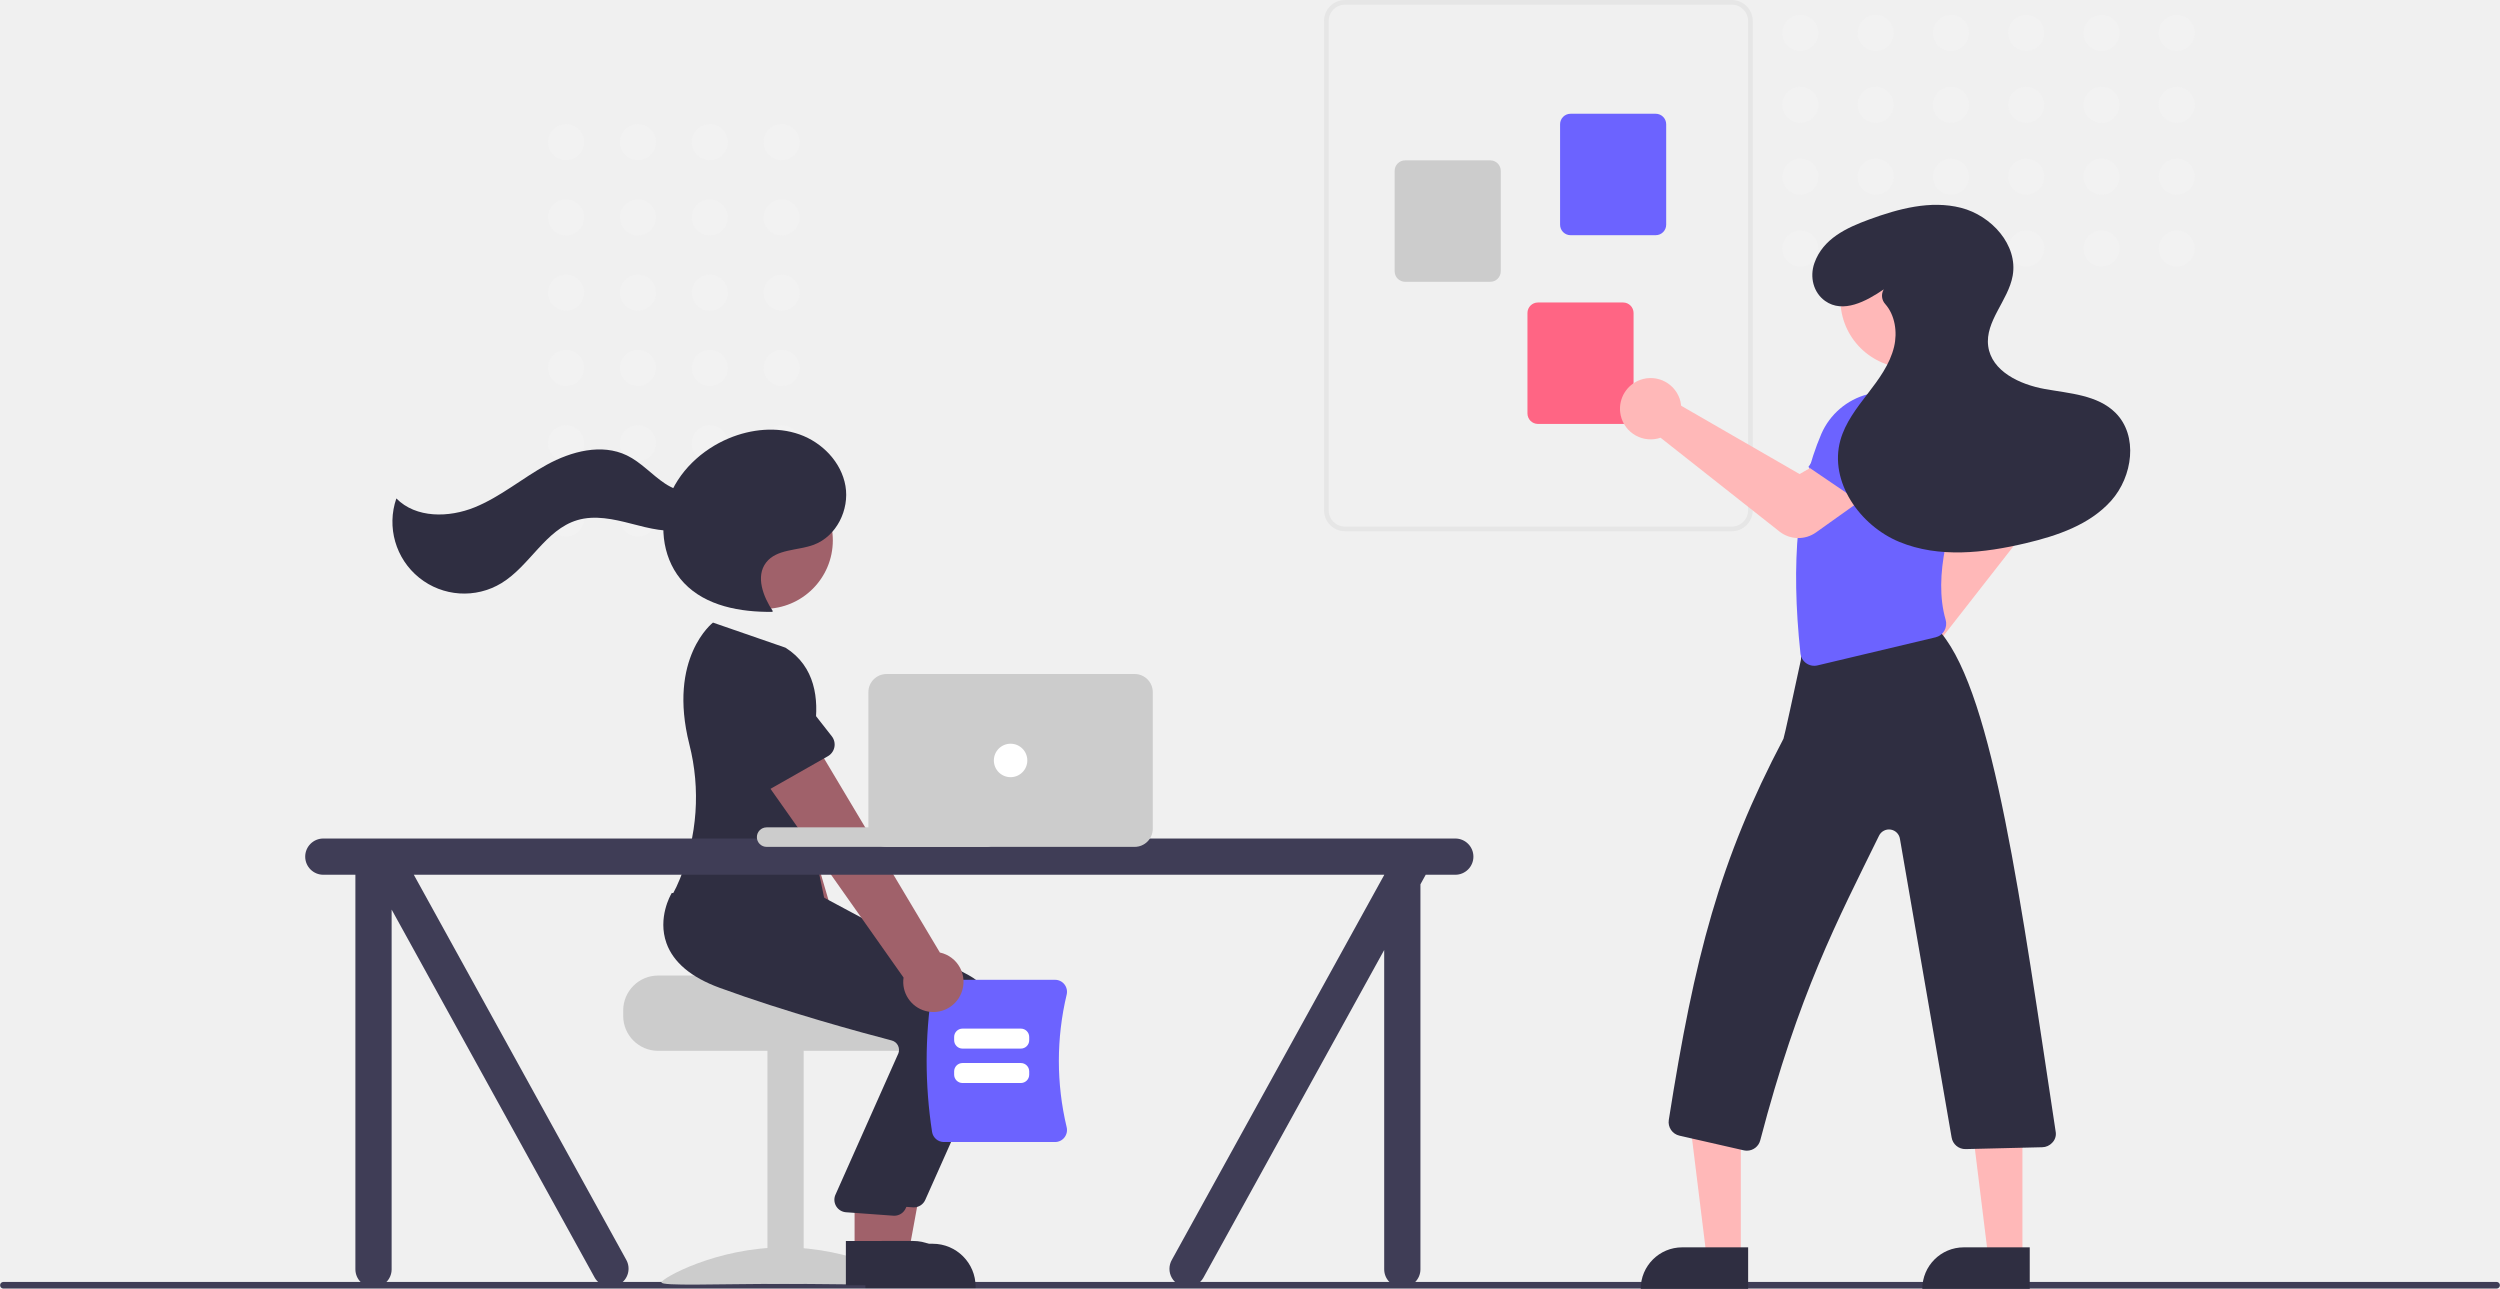
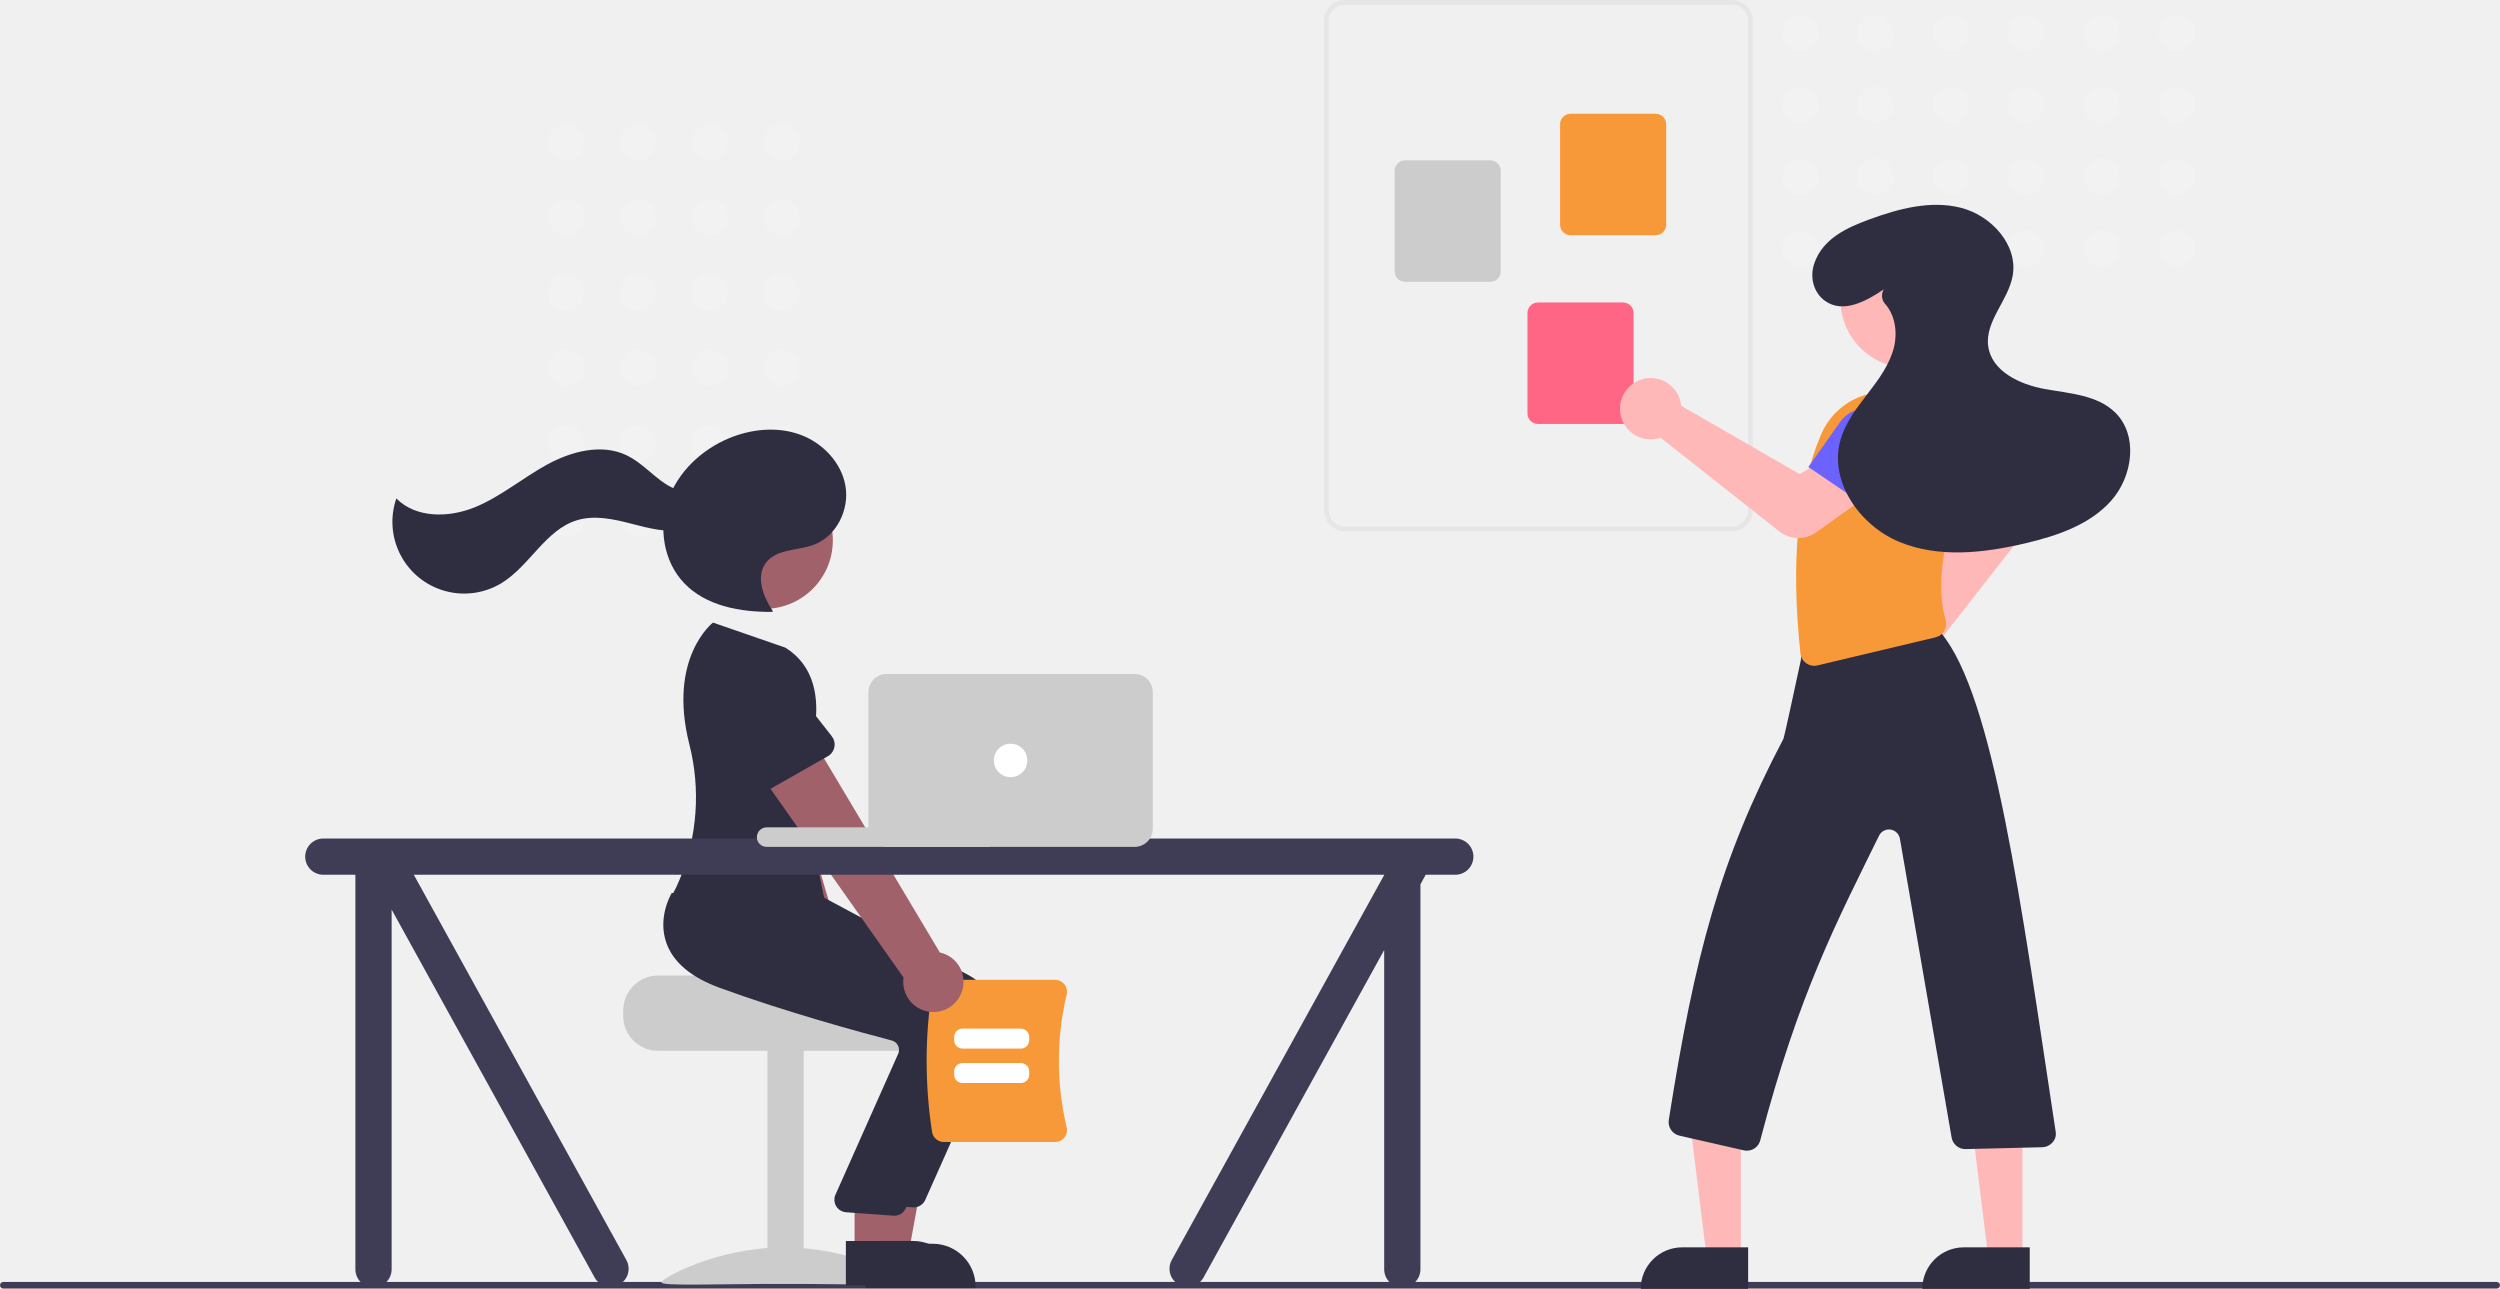
- <svg xmlns="http://www.w3.org/2000/svg" data-name="Layer 1" width="896.675" height="462.272" viewBox="0 0 896.675 462.272">
-   <path d="M1047.147,681.033H152.853a1.191,1.191,0,0,1,0-2.381h894.294a1.191,1.191,0,0,1,0,2.381Z" transform="translate(-151.6623 -218.8641)" fill="#3f3d56" />
-   <circle cx="280.353" cy="50.98" r="6.467" fill="#f2f2f2" />
-   <circle cx="254.58" cy="50.98" r="6.467" fill="#f2f2f2" />
-   <circle cx="228.807" cy="50.98" r="6.467" fill="#f2f2f2" />
-   <circle cx="203.033" cy="50.98" r="6.467" fill="#f2f2f2" />
-   <circle cx="280.353" cy="77.98" r="6.467" fill="#f2f2f2" />
-   <circle cx="254.58" cy="77.98" r="6.467" fill="#f2f2f2" />
-   <circle cx="228.807" cy="77.98" r="6.467" fill="#f2f2f2" />
-   <circle cx="203.033" cy="77.98" r="6.467" fill="#f2f2f2" />
-   <circle cx="280.353" cy="104.98" r="6.467" fill="#f2f2f2" />
-   <circle cx="254.58" cy="104.98" r="6.467" fill="#f2f2f2" />
-   <circle cx="228.807" cy="104.98" r="6.467" fill="#f2f2f2" />
-   <circle cx="203.033" cy="104.98" r="6.467" fill="#f2f2f2" />
-   <circle cx="280.353" cy="131.98" r="6.467" fill="#f2f2f2" />
-   <circle cx="254.58" cy="131.98" r="6.467" fill="#f2f2f2" />
-   <circle cx="228.807" cy="131.98" r="6.467" fill="#f2f2f2" />
-   <circle cx="203.033" cy="131.98" r="6.467" fill="#f2f2f2" />
-   <circle cx="280.353" cy="158.98" r="6.467" fill="#f2f2f2" />
-   <circle cx="254.58" cy="158.98" r="6.467" fill="#f2f2f2" />
-   <circle cx="228.807" cy="158.98" r="6.467" fill="#f2f2f2" />
-   <circle cx="203.033" cy="158.98" r="6.467" fill="#f2f2f2" />
-   <circle cx="280.353" cy="185.98" r="6.467" fill="#f2f2f2" />
-   <circle cx="254.58" cy="185.98" r="6.467" fill="#f2f2f2" />
-   <circle cx="228.807" cy="185.98" r="6.467" fill="#f2f2f2" />
-   <circle cx="203.033" cy="185.98" r="6.467" fill="#f2f2f2" />
-   <path d="M375.19,581.264v2a12.511,12.511,0,0,0,12.5,12.5h90a12.505,12.505,0,0,0,12.5-12.5v-2a12.41,12.41,0,0,0-2.9-8,12.859,12.859,0,0,0-2.11-2s-49.48-1.12-49.48-2.5H387.69A12.517,12.517,0,0,0,375.19,581.264Z" transform="translate(-151.6623 -218.8641)" fill="#ccc" />
-   <rect x="275.252" y="376.403" width="13" height="84" fill="#ccc" />
-   <path d="M476.914,678.811c0,1.405-19.699.543-44,.543s-44,.861-44-.543,19.699-12.543,44-12.543S476.914,677.406,476.914,678.811Z" transform="translate(-151.6623 -218.8641)" fill="#ccc" />
-   <path d="M459.041,579.568a10.743,10.743,0,0,0-3.807-16.027L427.681,469.656l-20.981,10.276,33.681,89.055a10.801,10.801,0,0,0,18.66,10.581Z" transform="translate(-151.6623 -218.8641)" fill="#a0616a" />
-   <path d="M433.923,485.335l-23.483,6.357a4.817,4.817,0,0,1-6.042-4.086l-2.838-24.087a13.377,13.377,0,0,1,25.846-6.915l9.674,22.156a4.817,4.817,0,0,1-3.156,6.576Z" transform="translate(-151.6623 -218.8641)" fill="#6c63ff" />
-   <polygon points="313.516 450.101 325.776 450.1 331.609 418.304 313.514 418.304 313.516 450.101" fill="#a0616a" />
-   <path d="M462.051,664.962l24.144-.001h.001a15.386,15.386,0,0,1,15.386,15.386v.5l-39.531.001Z" transform="translate(-151.6623 -218.8641)" fill="#2f2e41" />
-   <path d="M479.409,651.914q-.214,0-.43-.021l-16.967-1.235a4.5,4.5,0,0,1-3.809-6.029l22.707-51.015a3.498,3.498,0,0,0-.196-2.799,3.451,3.451,0,0,0-2.211-1.76c-10.677-2.791-38.072-10.223-61.786-18.918-10.16-3.726-16.559-9.109-19.019-16.002-3.243-9.087,1.555-17.374,1.76-17.722l.161-.272,22.315,2.028,24.191,2.058,53.013,28.428a20.086,20.086,0,0,1,8.819,25.784l-24.441,54.808A4.497,4.497,0,0,1,479.409,651.914Z" transform="translate(-151.6623 -218.8641)" fill="#2f2e41" />
-   <circle cx="274.15" cy="193.816" r="24.561" fill="#a0616a" />
-   <polygon points="306.516 449.101 318.776 449.1 324.609 417.304 306.514 417.304 306.516 449.101" fill="#a0616a" />
-   <path d="M455.051,663.962l24.144-.001h.001a15.386,15.386,0,0,1,15.386,15.386v.5l-39.531.001Z" transform="translate(-151.6623 -218.8641)" fill="#2f2e41" />
-   <path d="M472.409,654.914q-.214,0-.43-.021l-16.967-1.235a4.5,4.5,0,0,1-3.809-6.029l22.707-51.015a3.498,3.498,0,0,0-.196-2.799,3.451,3.451,0,0,0-2.211-1.76c-10.677-2.791-38.072-10.223-61.786-18.918-10.16-3.726-16.559-9.109-19.019-16.002-3.243-9.087,1.555-17.374,1.76-17.722l.161-.272,22.315,2.028,24.191,2.058,53.013,28.428a20.086,20.086,0,0,1,8.819,25.784l-24.441,54.808A4.497,4.497,0,0,1,472.409,654.914Z" transform="translate(-151.6623 -218.8641)" fill="#2f2e41" />
-   <path d="M433.387,451.168l-26-9s-16.322,12.54-8.481,43.649a77.012,77.012,0,0,1-3.4,48.32,49.778,49.778,0,0,1-2.619,5.531s29,35,56,9l-10.5-50.5S454.887,464.668,433.387,451.168Z" transform="translate(-151.6623 -218.8641)" fill="#2f2e41" />
-   <path d="M428.862,438.076c-3.496-5.232-6.254-12.488-2.406-17.466,3.799-4.914,11.292-4.19,17.111-6.365,8.104-3.029,12.804-12.549,11.338-21.076s-8.31-15.594-16.464-18.486-17.348-1.951-25.333,1.379c-9.829,4.1-18.261,12.03-21.797,22.076s-1.646,22.108,5.689,29.83c7.864,8.278,20.206,10.485,31.623,10.351" transform="translate(-151.6623 -218.8641)" fill="#2f2e41" />
-   <path d="M406.015,393.444c-4.405,3.586-11.125,1.993-15.854-1.154s-8.565-7.628-13.681-10.096c-9.019-4.35-19.924-1.458-28.702,3.36s-16.559,11.475-25.831,15.256-21.104,3.968-28.125-3.172a25.732,25.732,0,0,0,37.71,30.371c10.159-6.188,15.771-19.164,27.166-22.579,6.306-1.89,13.076-.368,19.449,1.281s13.018,3.43,19.449,2.027,12.447-7.183,11.629-13.715Z" transform="translate(-151.6623 -218.8641)" fill="#2f2e41" />
-   <path d="M485.969,624.871a167.506,167.506,0,0,1,0-50.975,4.303,4.303,0,0,1,4.237-3.606h39.873a4.247,4.247,0,0,1,3.355,1.626,4.319,4.319,0,0,1,.807,3.705,102.328,102.328,0,0,0-0,47.525,4.318,4.318,0,0,1-.807,3.705,4.247,4.247,0,0,1-3.355,1.626H490.206A4.303,4.303,0,0,1,485.969,624.871Z" transform="translate(-151.6623 -218.8641)" fill="#6c63ff" />
-   <path d="M517.808,594.966H496.885a3.003,3.003,0,0,1-3-3v-1.172a3.003,3.003,0,0,1,3-3h20.924a3.003,3.003,0,0,1,3,3v1.172A3.003,3.003,0,0,1,517.808,594.966Z" transform="translate(-151.6623 -218.8641)" fill="#fff" />
-   <path d="M517.808,607.311H496.885a3.003,3.003,0,0,1-3-3v-1.172a3.003,3.003,0,0,1,3-3h20.924a3.003,3.003,0,0,1,3,3V604.311A3.003,3.003,0,0,1,517.808,607.311Z" transform="translate(-151.6623 -218.8641)" fill="#fff" />
-   <path d="M496.454,575.068a10.743,10.743,0,0,0-7.69-14.567L438.628,476.477,420.88,491.669l54.862,77.816a10.801,10.801,0,0,0,20.712,5.584Z" transform="translate(-151.6623 -218.8641)" fill="#a0616a" />
-   <path d="M448.589,490.099l-21.15,12.022a4.817,4.817,0,0,1-6.871-2.446l-8.766-22.614a13.377,13.377,0,0,1,23.298-13.153l14.903,19.036a4.817,4.817,0,0,1-1.413,7.156Z" transform="translate(-151.6623 -218.8641)" fill="#2f2e41" />
-   <path d="M673.63,519.614h-406a6.5,6.5,0,1,0,0,13h11.5v141.5a6.5,6.5,0,0,0,13,0V545.104l72.871,132.078a6.5,6.5,0,0,0,11.258-6.5L300.083,532.614H648.13v.084l-76.129,137.984a6.5,6.5,0,1,0,11.258,6.5L648.13,559.604V674.114a6.5,6.5,0,0,0,13,0V536.041l1.891-3.427h10.609a6.5,6.5,0,0,0,0-13Z" transform="translate(-151.6623 -218.8641)" fill="#3f3d56" />
-   <rect x="271.467" y="296.75" width="86" height="7" rx="3.5" fill="#ccc" />
-   <path d="M558.63,522.614h-89a6.507,6.507,0,0,1-6.5-6.5v-49a6.507,6.507,0,0,1,6.5-6.5h89a6.507,6.507,0,0,1,6.5,6.5v49A6.507,6.507,0,0,1,558.63,522.614Z" transform="translate(-151.6623 -218.8641)" fill="#ccc" />
-   <circle cx="362.467" cy="272.75" r="6" fill="#fff" />
-   <path d="M626.55,401.886v-175.5a7.53,7.53,0,0,1,7.521-7.521H772.8a7.53,7.53,0,0,1,7.521,7.521v175.5a7.53,7.53,0,0,1-7.521,7.521H634.072A7.53,7.53,0,0,1,626.55,401.886Zm7.521-181.35a5.857,5.857,0,0,0-5.85,5.85v175.5a5.857,5.857,0,0,0,5.85,5.85H772.8a5.857,5.857,0,0,0,5.85-5.85v-175.5a5.857,5.857,0,0,0-5.85-5.85Z" transform="translate(-151.6623 -218.8641)" fill="#e6e6e6" />
-   <path d="M711.215,299.462V263.426a3.765,3.765,0,0,1,3.761-3.761h30.537a3.765,3.765,0,0,1,3.761,3.761v36.036a3.765,3.765,0,0,1-3.761,3.761h-30.537A3.765,3.765,0,0,1,711.215,299.462Z" transform="translate(-151.6623 -218.8641)" fill="#6c63ff" />
-   <path d="M651.88,316.176V280.14a3.765,3.765,0,0,1,3.761-3.761h30.537a3.765,3.765,0,0,1,3.761,3.761v36.036a3.765,3.765,0,0,1-3.761,3.761h-30.537A3.765,3.765,0,0,1,651.88,316.176Z" transform="translate(-151.6623 -218.8641)" fill="#ccc" />
-   <path d="M699.515,367.155V331.119a3.765,3.765,0,0,1,3.761-3.761h30.537a3.765,3.765,0,0,1,3.761,3.761v36.036a3.765,3.765,0,0,1-3.761,3.761h-30.537A3.765,3.765,0,0,1,699.515,367.155Z" transform="translate(-151.6623 -218.8641)" fill="#ff6584" />
-   <circle cx="780.741" cy="11.82" r="6.467" fill="#f2f2f2" />
-   <circle cx="780.741" cy="37.594" r="6.467" fill="#f2f2f2" />
-   <circle cx="780.741" cy="63.367" r="6.467" fill="#f2f2f2" />
-   <circle cx="780.741" cy="89.14" r="6.467" fill="#f2f2f2" />
-   <circle cx="753.741" cy="11.82" r="6.467" fill="#f2f2f2" />
-   <circle cx="753.741" cy="37.594" r="6.467" fill="#f2f2f2" />
-   <circle cx="753.741" cy="63.367" r="6.467" fill="#f2f2f2" />
-   <circle cx="753.741" cy="89.14" r="6.467" fill="#f2f2f2" />
-   <circle cx="726.741" cy="11.82" r="6.467" fill="#f2f2f2" />
-   <circle cx="726.741" cy="37.594" r="6.467" fill="#f2f2f2" />
-   <circle cx="726.741" cy="63.367" r="6.467" fill="#f2f2f2" />
-   <circle cx="726.741" cy="89.14" r="6.467" fill="#f2f2f2" />
-   <circle cx="699.741" cy="11.82" r="6.467" fill="#f2f2f2" />
-   <circle cx="699.741" cy="37.594" r="6.467" fill="#f2f2f2" />
-   <circle cx="699.741" cy="63.367" r="6.467" fill="#f2f2f2" />
-   <circle cx="699.741" cy="89.14" r="6.467" fill="#f2f2f2" />
-   <circle cx="672.741" cy="11.82" r="6.467" fill="#f2f2f2" />
-   <circle cx="672.741" cy="37.594" r="6.467" fill="#f2f2f2" />
-   <circle cx="672.741" cy="63.367" r="6.467" fill="#f2f2f2" />
-   <circle cx="672.741" cy="89.14" r="6.467" fill="#f2f2f2" />
-   <circle cx="645.741" cy="11.82" r="6.467" fill="#f2f2f2" />
-   <circle cx="645.741" cy="37.594" r="6.467" fill="#f2f2f2" />
-   <circle cx="645.741" cy="63.367" r="6.467" fill="#f2f2f2" />
-   <circle cx="645.741" cy="89.14" r="6.467" fill="#f2f2f2" />
-   <path d="M823.457,460.117a11.003,11.003,0,0,1,7.768-14.464,10.59,10.59,0,0,1,1.451-.236l24.303-42.599-6.137-10.542,15.275-11.785,11.687,16.232a11.149,11.149,0,0,1-.26,13.309L844.179,452.745a10.507,10.507,0,0,1,.311,1.035A11.003,11.003,0,0,1,835.13,467.269a10.706,10.706,0,0,1-1.347.084A11.036,11.036,0,0,1,823.457,460.117Z" transform="translate(-151.6623 -218.8641)" fill="#ffb8b8" />
-   <polygon points="624.38 450.888 612.12 450.887 606.288 403.599 624.382 403.6 624.38 450.888" fill="#ffb8b8" />
-   <path d="M603.363,447.384H627.007a0,0,0,0,1,0,0v14.887a0,0,0,0,1,0,0H588.476a0,0,0,0,1,0,0v0A14.887,14.887,0,0,1,603.363,447.384Z" fill="#2f2e41" />
-   <polygon points="725.38 450.888 713.12 450.887 707.288 403.599 725.382 403.6 725.38 450.888" fill="#ffb8b8" />
-   <path d="M704.363,447.384H728.007a0,0,0,0,1,0,0v14.887a0,0,0,0,1,0,0H689.476a0,0,0,0,1,0,0v0A14.887,14.887,0,0,1,704.363,447.384Z" fill="#2f2e41" />
-   <path d="M869.518,382.793l-27.525,10.459-6.72-18.667a11.168,11.168,0,0,1,5.002-13.5h0a11.168,11.168,0,0,1,14.262,2.784Z" transform="translate(-151.6623 -218.8641)" fill="#6c63ff" />
-   <path d="M777.101,631.452l-23.084-5.265a4.986,4.986,0,0,1-3.812-5.619c9.263-58.709,18.174-93.091,41.14-136.752.321-.814,3.907-17.338,6.247-28.285a4.972,4.972,0,0,1,4.214-5.024l43.044-6.625a5.57,5.57,0,0,1,2.021-.304l.43.082-.005.423c-.005.438-.441.504-.604.53l-.572.088a6.685,6.685,0,0,1,1.775,1.207c18.86,22.684,28.667,97.04,41.123,179.185a4.484,4.484,0,0,1-1.304,3.647,4.933,4.933,0,0,1-3.538,1.601l-27.501.67a4.982,4.982,0,0,1-5.035-4.218L833.115,519.743a3.974,3.974,0,0,0-7.495-1.156c-14.944,30.435-28.881,56.755-42.606,109.266a4.953,4.953,0,0,1-4.792,3.726A5.03,5.03,0,0,1,777.101,631.452Z" transform="translate(-151.6623 -218.8641)" fill="#2f2e41" />
-   <path d="M799.508,456.753a4.999,4.999,0,0,1-2.083-3.549c-3.525-32.91-1.07-58.664,7.506-78.735a24.992,24.992,0,0,1,16.567-14.18l22.25-1.123.115.056a26.005,26.005,0,0,1,14.219,27.588c-7.156,18.863-13.148,38.503-8.579,54.346a5.122,5.122,0,0,1-.484,3.983,4.884,4.884,0,0,1-3.116,2.309l-42.378,10.081a4.964,4.964,0,0,1-4.017-.777Z" transform="translate(-151.6623 -218.8641)" fill="#6c63ff" />
-   <path d="M789.93,409.526l-42.674-33.666a10.516,10.516,0,0,1-1.036.306A11.027,11.027,0,0,1,737.402,374.474a10.913,10.913,0,0,1-4.626-7.733,11.023,11.023,0,0,1,7.209-11.638,11.004,11.004,0,0,1,14.426,7.837,10.573,10.573,0,0,1,.229,1.452l42.481,24.507,10.572-6.086,11.711,15.332-16.414,11.699a10.942,10.942,0,0,1-13.06-.318Z" transform="translate(-151.6623 -218.8641)" fill="#ffb8b8" />
-   <path d="M824.611,402.92l-24.349-16.557,11.443-16.207a11.168,11.168,0,0,1,13.929-3.64l0,0a11.168,11.168,0,0,1,5.894,13.283Z" transform="translate(-151.6623 -218.8641)" fill="#6c63ff" />
-   <circle cx="684.659" cy="107.431" r="24.561" fill="#ffb8b8" />
-   <path d="M827.316,322.637c-6.313,4.321-14.601,8.762-21.049,4.161-4.234-3.021-5.567-8.615-3.851-13.525,3.087-8.829,11.569-12.715,19.681-15.695,10.544-3.873,22.026-6.954,32.911-4.181s20.506,13.313,18.541,24.373c-1.58,8.894-9.97,16.295-8.779,25.25,1.199,9.012,11.334,13.756,20.281,15.367s18.96,2.128,25.391,8.555c8.203,8.199,6.155,22.853-1.564,31.51s-19.367,12.58-30.654,15.248c-14.955,3.534-31.129,5.392-45.332-.474s-25.256-21.654-21.141-36.46c1.738-6.254,5.832-11.539,9.789-16.685s7.963-10.526,9.472-16.839c1.258-5.261.327-11.369-3.162-15.315a4.437,4.437,0,0,1-.594-5.186Z" transform="translate(-151.6623 -218.8641)" fill="#2f2e41" />
+ <svg xmlns="http://www.w3.org/2000/svg" version="1.1" id="Layer_1" x="0px" y="0px" viewBox="0 0 896.675 462.272" style="enable-background:new 0 0 896.675 462.272;" xml:space="preserve">
+   <path style="fill:#3F3D56;" d="M895.485,462.169H1.191c-0.658-0.003-1.188-0.539-1.184-1.197c0.003-0.653,0.532-1.181,1.184-1.184  h894.294c0.658,0.003,1.188,0.539,1.184,1.197C896.666,461.637,896.137,462.165,895.485,462.169z" />
+   <circle style="fill:#F2F2F2;" cx="280.353" cy="50.98" r="6.467" />
+   <circle style="fill:#F2F2F2;" cx="254.58" cy="50.98" r="6.467" />
+   <circle style="fill:#F2F2F2;" cx="228.807" cy="50.98" r="6.467" />
+   <circle style="fill:#F2F2F2;" cx="203.033" cy="50.98" r="6.467" />
+   <circle style="fill:#F2F2F2;" cx="280.353" cy="77.98" r="6.467" />
+   <circle style="fill:#F2F2F2;" cx="254.58" cy="77.98" r="6.467" />
+   <circle style="fill:#F2F2F2;" cx="228.807" cy="77.98" r="6.467" />
+   <circle style="fill:#F2F2F2;" cx="203.033" cy="77.98" r="6.467" />
+   <circle style="fill:#F2F2F2;" cx="280.353" cy="104.98" r="6.467" />
+   <circle style="fill:#F2F2F2;" cx="254.58" cy="104.98" r="6.467" />
+   <circle style="fill:#F2F2F2;" cx="228.807" cy="104.98" r="6.467" />
+   <circle style="fill:#F2F2F2;" cx="203.033" cy="104.98" r="6.467" />
+   <circle style="fill:#F2F2F2;" cx="280.353" cy="131.98" r="6.467" />
+   <circle style="fill:#F2F2F2;" cx="254.58" cy="131.98" r="6.467" />
+   <circle style="fill:#F2F2F2;" cx="228.807" cy="131.98" r="6.467" />
+   <circle style="fill:#F2F2F2;" cx="203.033" cy="131.98" r="6.467" />
+   <circle style="fill:#F2F2F2;" cx="280.353" cy="158.98" r="6.467" />
+   <circle style="fill:#F2F2F2;" cx="254.58" cy="158.98" r="6.467" />
+   <circle style="fill:#F2F2F2;" cx="228.807" cy="158.98" r="6.467" />
+   <circle style="fill:#F2F2F2;" cx="203.033" cy="158.98" r="6.467" />
+   <circle style="fill:#F2F2F2;" cx="280.353" cy="185.98" r="6.467" />
+   <circle style="fill:#F2F2F2;" cx="254.58" cy="185.98" r="6.467" />
+   <circle style="fill:#F2F2F2;" cx="228.807" cy="185.98" r="6.467" />
+   <circle style="fill:#F2F2F2;" cx="203.033" cy="185.98" r="6.467" />
+   <path style="fill:#CCCCCC;" d="M223.528,362.4v2c0.006,6.901,5.599,12.494,12.5,12.5h90c6.902-0.003,12.497-5.597,12.5-12.5v-2  c0.006-2.925-1.021-5.758-2.9-8c-0.625-0.744-1.333-1.415-2.11-2c0,0-49.48-1.12-49.48-2.5h-48.01  C229.129,349.909,223.538,355.5,223.528,362.4z" />
+   <rect x="275.252" y="376.403" style="fill:#CCCCCC;" width="13" height="84" />
+   <path style="fill:#CCCCCC;" d="M325.252,459.947c0,1.405-19.699,0.543-44,0.543s-44,0.861-44-0.543s19.699-12.543,44-12.543  C305.552,447.403,325.252,458.542,325.252,459.947z" />
+   <path style="fill:#A0616A;" d="M307.379,360.703c3.545-4.757,2.563-11.488-2.195-15.033c-0.507-0.378-1.047-0.71-1.612-0.993  l-27.553-93.885l-20.981,10.276l33.681,89.055c-2.31,5.5,0.275,11.831,5.774,14.141  C299.095,366.197,304.422,364.725,307.379,360.703L307.379,360.703z" />
+   <path style="fill:#6C63FF;" d="M282.261,266.47l-23.483,6.357c-2.568,0.695-5.213-0.823-5.908-3.391  c-0.062-0.228-0.107-0.46-0.134-0.695l-2.838-24.087c-1.889-7.143,2.37-14.464,9.513-16.353c7.113-1.881,14.41,2.335,16.333,9.438  l9.674,22.156c1.064,2.438-0.051,5.277-2.489,6.341C282.712,266.33,282.489,266.409,282.261,266.47L282.261,266.47z" />
+   <polygon style="fill:#A0616A;" points="313.516,450.101 325.776,450.1 331.609,418.304 313.514,418.304 " />
+   <path style="fill:#2F2E41;" d="M310.389,446.098l24.144-0.001h0.001c8.497,0,15.386,6.888,15.386,15.386c0,0,0,0,0,0.001v0.5  l-39.531,0.001L310.389,446.098z" />
+   <path style="fill:#2F2E41;" d="M327.746,433.05c-0.143,0-0.286-0.007-0.43-0.021l-16.967-1.235c-2.475-0.23-4.295-2.422-4.065-4.896  c0.036-0.387,0.122-0.768,0.256-1.133l22.707-51.015c0.328-0.919,0.257-1.934-0.196-2.799c-0.452-0.875-1.257-1.516-2.211-1.76  c-10.677-2.791-38.072-10.223-61.786-18.918c-10.16-3.726-16.559-9.109-19.019-16.002c-3.243-9.087,1.555-17.374,1.76-17.722  l0.161-0.272l22.315,2.028l24.191,2.058l53.013,28.428c9.212,4.982,13.05,16.205,8.819,25.784l-24.441,54.808  C331.13,432.005,329.522,433.05,327.746,433.05z" />
+   <circle style="fill:#A0616A;" cx="274.15" cy="193.816" r="24.561" />
+   <polygon style="fill:#A0616A;" points="306.516,449.101 318.776,449.1 324.609,417.304 306.514,417.304 " />
+   <path style="fill:#2F2E41;" d="M303.389,445.098l24.144-0.001h0.001c8.497,0,15.386,6.888,15.386,15.386c0,0,0,0,0,0.001v0.5  l-39.531,0.001L303.389,445.098z" />
+   <path style="fill:#2F2E41;" d="M320.746,436.05c-0.143,0-0.286-0.007-0.43-0.021l-16.967-1.235c-2.475-0.23-4.295-2.422-4.065-4.896  c0.036-0.387,0.122-0.768,0.256-1.133l22.707-51.015c0.328-0.919,0.257-1.934-0.196-2.799c-0.452-0.875-1.257-1.516-2.211-1.76  c-10.677-2.791-38.072-10.223-61.786-18.918c-10.16-3.726-16.559-9.109-19.019-16.002c-3.243-9.087,1.555-17.374,1.76-17.722  l0.161-0.272l22.315,2.028l24.191,2.058l53.013,28.428c9.212,4.982,13.05,16.205,8.819,25.784l-24.441,54.808  C324.13,435.005,322.522,436.05,320.746,436.05z" />
+   <path style="fill:#2F2E41;" d="M281.725,232.304l-26-9c0,0-16.322,12.54-8.481,43.649c4.093,16.053,2.901,32.999-3.4,48.32  c-0.759,1.896-1.633,3.743-2.619,5.531c0,0,29,35,56,9l-10.5-50.5C286.725,279.304,303.225,245.804,281.725,232.304z" />
+   <path style="fill:#2F2E41;" d="M277.2,219.212c-3.496-5.232-6.254-12.488-2.406-17.466c3.799-4.914,11.292-4.19,17.111-6.365  c8.104-3.029,12.804-12.549,11.338-21.076s-8.31-15.594-16.464-18.486c-8.154-2.892-17.348-1.951-25.333,1.379  c-9.829,4.1-18.261,12.03-21.797,22.076s-1.646,22.108,5.689,29.83c7.864,8.278,20.206,10.485,31.623,10.351" />
+   <path style="fill:#2F2E41;" d="M254.353,174.58c-4.405,3.586-11.125,1.993-15.854-1.154s-8.565-7.628-13.681-10.096  c-9.019-4.35-19.924-1.458-28.702,3.36s-16.559,11.475-25.831,15.256s-21.104,3.968-28.125-3.172  c-4.637,13.434,2.495,28.083,15.929,32.719c7.248,2.502,15.233,1.641,21.782-2.348c10.159-6.188,15.771-19.164,27.166-22.579  c6.306-1.89,13.076-0.368,19.449,1.281s13.018,3.43,19.449,2.027s12.447-7.183,11.629-13.715L254.353,174.58z" />
+   <path style="fill:#F89939;" d="M334.307,406.007c-2.601-16.892-2.601-34.083,0-50.975c0.341-2.076,2.133-3.602,4.237-3.606h39.873  c1.309-0.004,2.547,0.596,3.355,1.626c0.826,1.044,1.124,2.411,0.807,3.705c-3.73,15.622-3.73,31.903,0,47.525  c0.316,1.293,0.019,2.66-0.807,3.705c-0.808,1.03-2.046,1.63-3.355,1.626h-39.872C336.44,409.608,334.647,408.083,334.307,406.007z" />
+   <path style="fill:#FFFFFF;" d="M366.146,376.102h-20.924c-1.656-0.002-2.998-1.344-3-3v-1.172c0.002-1.656,1.344-2.998,3-3h20.924  c1.656,0.002,2.998,1.344,3,3v1.172C369.144,374.758,367.802,376.1,366.146,376.102z" />
+   <path style="fill:#FFFFFF;" d="M366.146,388.447h-20.924c-1.656-0.002-2.998-1.344-3-3v-1.172c0.002-1.656,1.344-2.998,3-3h20.924  c1.656,0.002,2.998,1.344,3,3v1.172C369.144,387.103,367.802,388.445,366.146,388.447z" />
+   <path style="fill:#A0616A;" d="M344.792,356.204c2.244-5.492-0.389-11.764-5.881-14.008c-0.586-0.239-1.191-0.426-1.81-0.559  l-50.135-84.024l-17.748,15.192l54.862,77.816c-0.863,5.902,3.222,11.387,9.125,12.25  C338.143,363.593,342.934,360.837,344.792,356.204L344.792,356.204z" />
+   <path style="fill:#2F2E41;" d="M296.927,271.235l-21.15,12.022c-2.313,1.315-5.253,0.505-6.568-1.807  c-0.117-0.205-0.218-0.419-0.303-0.639l-8.766-22.615c-3.613-6.444-1.318-14.597,5.126-18.211  c6.418-3.598,14.536-1.339,18.172,5.058l14.903,19.036c1.639,2.095,1.27,5.123-0.826,6.762  C297.329,270.987,297.132,271.118,296.927,271.235L296.927,271.235z" />
+   <path style="fill:#3F3D56;" d="M521.967,300.75h-406c-3.59,0-6.5,2.91-6.5,6.5s2.91,6.5,6.5,6.5h11.5v141.5c0,3.59,2.91,6.5,6.5,6.5  s6.5-2.91,6.5-6.5V326.24l72.871,132.078c1.801,3.105,5.779,4.163,8.884,2.362c3.097-1.796,4.158-5.758,2.374-8.862L148.421,313.75  h348.046v0.084l-76.129,137.984c-1.795,3.109-0.73,7.084,2.379,8.879s7.084,0.73,8.879-2.379l64.871-117.578v114.51  c0,3.59,2.91,6.5,6.5,6.5s6.5-2.91,6.5-6.5V317.177l1.891-3.427h10.609c3.59,0,6.5-2.91,6.5-6.5S525.557,300.75,521.967,300.75z" />
+   <path style="fill:#CCCCCC;" d="M274.967,296.75h79c1.933,0,3.5,1.567,3.5,3.5l0,0c0,1.933-1.567,3.5-3.5,3.5h-79  c-1.933,0-3.5-1.567-3.5-3.5l0,0C271.467,298.317,273.034,296.75,274.967,296.75z" />
+   <path style="fill:#CCCCCC;" d="M406.967,303.75h-89c-3.588-0.004-6.496-2.912-6.5-6.5v-49c0.004-3.588,2.912-6.496,6.5-6.5h89  c3.588,0.004,6.496,2.912,6.5,6.5v49C413.463,300.838,410.555,303.745,406.967,303.75z" />
+   <circle style="fill:#FFFFFF;" cx="362.467" cy="272.75" r="6" />
+   <path style="fill:#E6E6E6;" d="M474.888,183.021V7.521c0.005-4.152,3.369-7.517,7.521-7.521h138.729  c4.152,0.005,7.517,3.369,7.521,7.521v175.5c-0.005,4.152-3.369,7.517-7.521,7.521H482.409  C478.257,190.538,474.893,187.173,474.888,183.021z M482.409,1.671c-3.229,0.004-5.846,2.621-5.85,5.85v175.5  c0.004,3.229,2.621,5.846,5.85,5.85h138.729c3.229-0.004,5.846-2.621,5.85-5.85V7.521c-0.004-3.229-2.621-5.846-5.85-5.85H482.409z" />
+   <path style="fill:#F89939;" d="M559.553,80.598V44.562c0.002-2.076,1.685-3.758,3.761-3.761h30.537  c2.076,0.002,3.758,1.685,3.761,3.761v36.036c-0.002,2.076-1.685,3.758-3.761,3.761h-30.537  C561.238,84.356,559.555,82.674,559.553,80.598z" />
+   <path style="fill:#CCCCCC;" d="M500.217,97.312V61.276c0.002-2.076,1.685-3.758,3.761-3.761h30.537  c2.076,0.002,3.758,1.685,3.761,3.761v36.036c-0.002,2.076-1.685,3.758-3.761,3.761h-30.537  C501.902,101.07,500.22,99.388,500.217,97.312z" />
+   <path style="fill:#FF6584;" d="M547.853,148.291v-36.036c0.002-2.076,1.685-3.758,3.761-3.761h30.537  c2.076,0.002,3.758,1.685,3.761,3.761v36.036c-0.002,2.076-1.685,3.758-3.761,3.761h-30.537  C549.538,152.049,547.855,150.367,547.853,148.291z" />
+   <circle style="fill:#F2F2F2;" cx="780.741" cy="11.82" r="6.467" />
+   <circle style="fill:#F2F2F2;" cx="780.741" cy="37.594" r="6.467" />
+   <circle style="fill:#F2F2F2;" cx="780.741" cy="63.367" r="6.467" />
+   <circle style="fill:#F2F2F2;" cx="780.741" cy="89.14" r="6.467" />
+   <circle style="fill:#F2F2F2;" cx="753.741" cy="11.82" r="6.467" />
+   <circle style="fill:#F2F2F2;" cx="753.741" cy="37.594" r="6.467" />
+   <circle style="fill:#F2F2F2;" cx="753.741" cy="63.367" r="6.467" />
+   <circle style="fill:#F2F2F2;" cx="753.741" cy="89.14" r="6.467" />
+   <circle style="fill:#F2F2F2;" cx="726.741" cy="11.82" r="6.467" />
+   <circle style="fill:#F2F2F2;" cx="726.741" cy="37.594" r="6.467" />
+   <circle style="fill:#F2F2F2;" cx="726.741" cy="63.367" r="6.467" />
+   <circle style="fill:#F2F2F2;" cx="726.741" cy="89.14" r="6.467" />
+   <circle style="fill:#F2F2F2;" cx="699.741" cy="11.82" r="6.467" />
+   <circle style="fill:#F2F2F2;" cx="699.741" cy="37.594" r="6.467" />
+   <circle style="fill:#F2F2F2;" cx="699.741" cy="63.367" r="6.467" />
+   <circle style="fill:#F2F2F2;" cx="699.741" cy="89.14" r="6.467" />
+   <circle style="fill:#F2F2F2;" cx="672.741" cy="11.82" r="6.467" />
+   <circle style="fill:#F2F2F2;" cx="672.741" cy="37.594" r="6.467" />
+   <circle style="fill:#F2F2F2;" cx="672.741" cy="63.367" r="6.467" />
+   <circle style="fill:#F2F2F2;" cx="672.741" cy="89.14" r="6.467" />
+   <circle style="fill:#F2F2F2;" cx="645.741" cy="11.82" r="6.467" />
+   <circle style="fill:#F2F2F2;" cx="645.741" cy="37.594" r="6.467" />
+   <circle style="fill:#F2F2F2;" cx="645.741" cy="63.367" r="6.467" />
+   <circle style="fill:#F2F2F2;" cx="645.741" cy="89.14" r="6.467" />
+   <path style="fill:#FFB8B8;" d="M671.795,241.252c-2.08-5.71,0.863-12.024,6.573-14.104c0.391-0.142,0.79-0.263,1.195-0.36  c0.478-0.112,0.963-0.191,1.451-0.236l24.303-42.599l-6.137-10.542l15.275-11.785l11.687,16.232  c2.862,4.007,2.756,9.417-0.26,13.309l-33.365,42.714c0.121,0.339,0.225,0.685,0.311,1.035c1.419,5.909-2.222,11.849-8.131,13.268  c-0.405,0.097-0.815,0.171-1.229,0.222c-0.447,0.056-0.896,0.085-1.347,0.084C677.504,248.475,673.384,245.587,671.795,241.252z" />
+   <polygon style="fill:#FFB8B8;" points="624.38,450.888 612.12,450.887 606.288,403.599 624.382,403.6 " />
+   <path style="fill:#2F2E41;" d="M603.363,447.384h23.644l0,0v14.887l0,0h-38.531l0,0l0,0  C588.476,454.049,595.141,447.384,603.363,447.384z" />
+   <polygon style="fill:#FFB8B8;" points="725.38,450.888 713.12,450.887 707.288,403.599 725.382,403.6 " />
+   <path style="fill:#2F2E41;" d="M704.363,447.384h23.644l0,0v14.887l0,0h-38.531l0,0l0,0  C689.476,454.049,696.141,447.384,704.363,447.384z" />
+   <path style="fill:#6C63FF;" d="M717.855,163.929l-27.525,10.459l-6.72-18.667c-1.842-5.118,0.27-10.818,5.002-13.5l0,0  c4.791-2.715,10.845-1.533,14.262,2.784L717.855,163.929z" />
+   <path style="fill:#2F2E41;" d="M625.438,412.588l-23.084-5.265c-2.547-0.585-4.21-3.037-3.812-5.619  c9.263-58.709,18.174-93.091,41.14-136.752c0.321-0.814,3.907-17.338,6.247-28.285c-0.055-2.495,1.747-4.644,4.214-5.024  l43.044-6.625c0.649-0.225,1.335-0.328,2.021-0.304l0.43,0.082l-0.005,0.423c-0.005,0.438-0.441,0.504-0.604,0.53l-0.572,0.088  c0.653,0.304,1.252,0.711,1.775,1.207c18.86,22.684,28.667,97.04,41.123,179.185c0.14,1.35-0.339,2.692-1.304,3.647  c-0.911,0.995-2.189,1.573-3.538,1.601l-27.501,0.67c-2.499,0.056-4.652-1.748-5.035-4.218l-18.524-107.049  c-0.331-2.17-2.359-3.66-4.529-3.329c-1.284,0.196-2.392,1.008-2.966,2.173c-14.944,30.435-28.881,56.755-42.606,109.266  c-0.56,2.19-2.532,3.723-4.792,3.726C626.182,412.715,625.806,412.673,625.438,412.588z" />
+   <path style="fill:#F89939;" d="M647.846,237.889c-1.172-0.829-1.931-2.122-2.083-3.549c-3.525-32.91-1.07-58.664,7.506-78.735  c3.06-7.014,9.165-12.239,16.567-14.18l22.25-1.123l0.115,0.056c10.31,5.05,16.088,16.262,14.219,27.588  c-7.156,18.863-13.148,38.503-8.579,54.346c0.387,1.338,0.212,2.777-0.484,3.983c-0.675,1.167-1.803,2.002-3.116,2.309  l-42.378,10.081C650.474,238.997,649.011,238.714,647.846,237.889z" />
+   <path style="fill:#FFB8B8;" d="M638.268,190.662l-42.674-33.666c-0.34,0.12-0.686,0.222-1.036,0.306  c-3.046,0.713-6.252,0.098-8.818-1.691c-2.584-1.791-4.27-4.609-4.626-7.733c-0.589-5.082,2.396-9.902,7.209-11.638  c5.72-2.052,12.021,0.922,14.073,6.642c0.14,0.391,0.258,0.79,0.354,1.195c0.11,0.478,0.186,0.963,0.229,1.452l42.481,24.507  l10.572-6.086l11.711,15.332l-16.414,11.699C647.382,193.769,642.073,193.64,638.268,190.662z" />
+   <path style="fill:#6C63FF;" d="M672.949,184.055L648.6,167.498l11.443-16.207c3.137-4.443,9.019-5.98,13.929-3.64l0,0  c4.97,2.369,7.473,8.007,5.894,13.283L672.949,184.055z" />
+   <circle style="fill:#FFB8B8;" cx="684.659" cy="107.431" r="24.561" />
+   <path style="fill:#2F2E41;" d="M675.654,103.773c-6.313,4.32-14.601,8.762-21.049,4.161c-4.234-3.021-5.567-8.615-3.851-13.525  c3.087-8.829,11.569-12.715,19.681-15.695c10.544-3.873,22.026-6.954,32.911-4.181s20.506,13.313,18.541,24.373  c-1.58,8.894-9.97,16.295-8.779,25.25c1.199,9.012,11.334,13.756,20.281,15.367s18.96,2.128,25.391,8.555  c8.203,8.199,6.155,22.853-1.564,31.51s-19.367,12.58-30.654,15.248c-14.955,3.534-31.129,5.392-45.332-0.474  s-25.256-21.654-21.141-36.46c1.738-6.254,5.832-11.539,9.789-16.685s7.963-10.526,9.472-16.839  c1.258-5.261,0.327-11.369-3.162-15.315c-1.302-1.417-1.542-3.512-0.594-5.186L675.654,103.773z" />
</svg>
